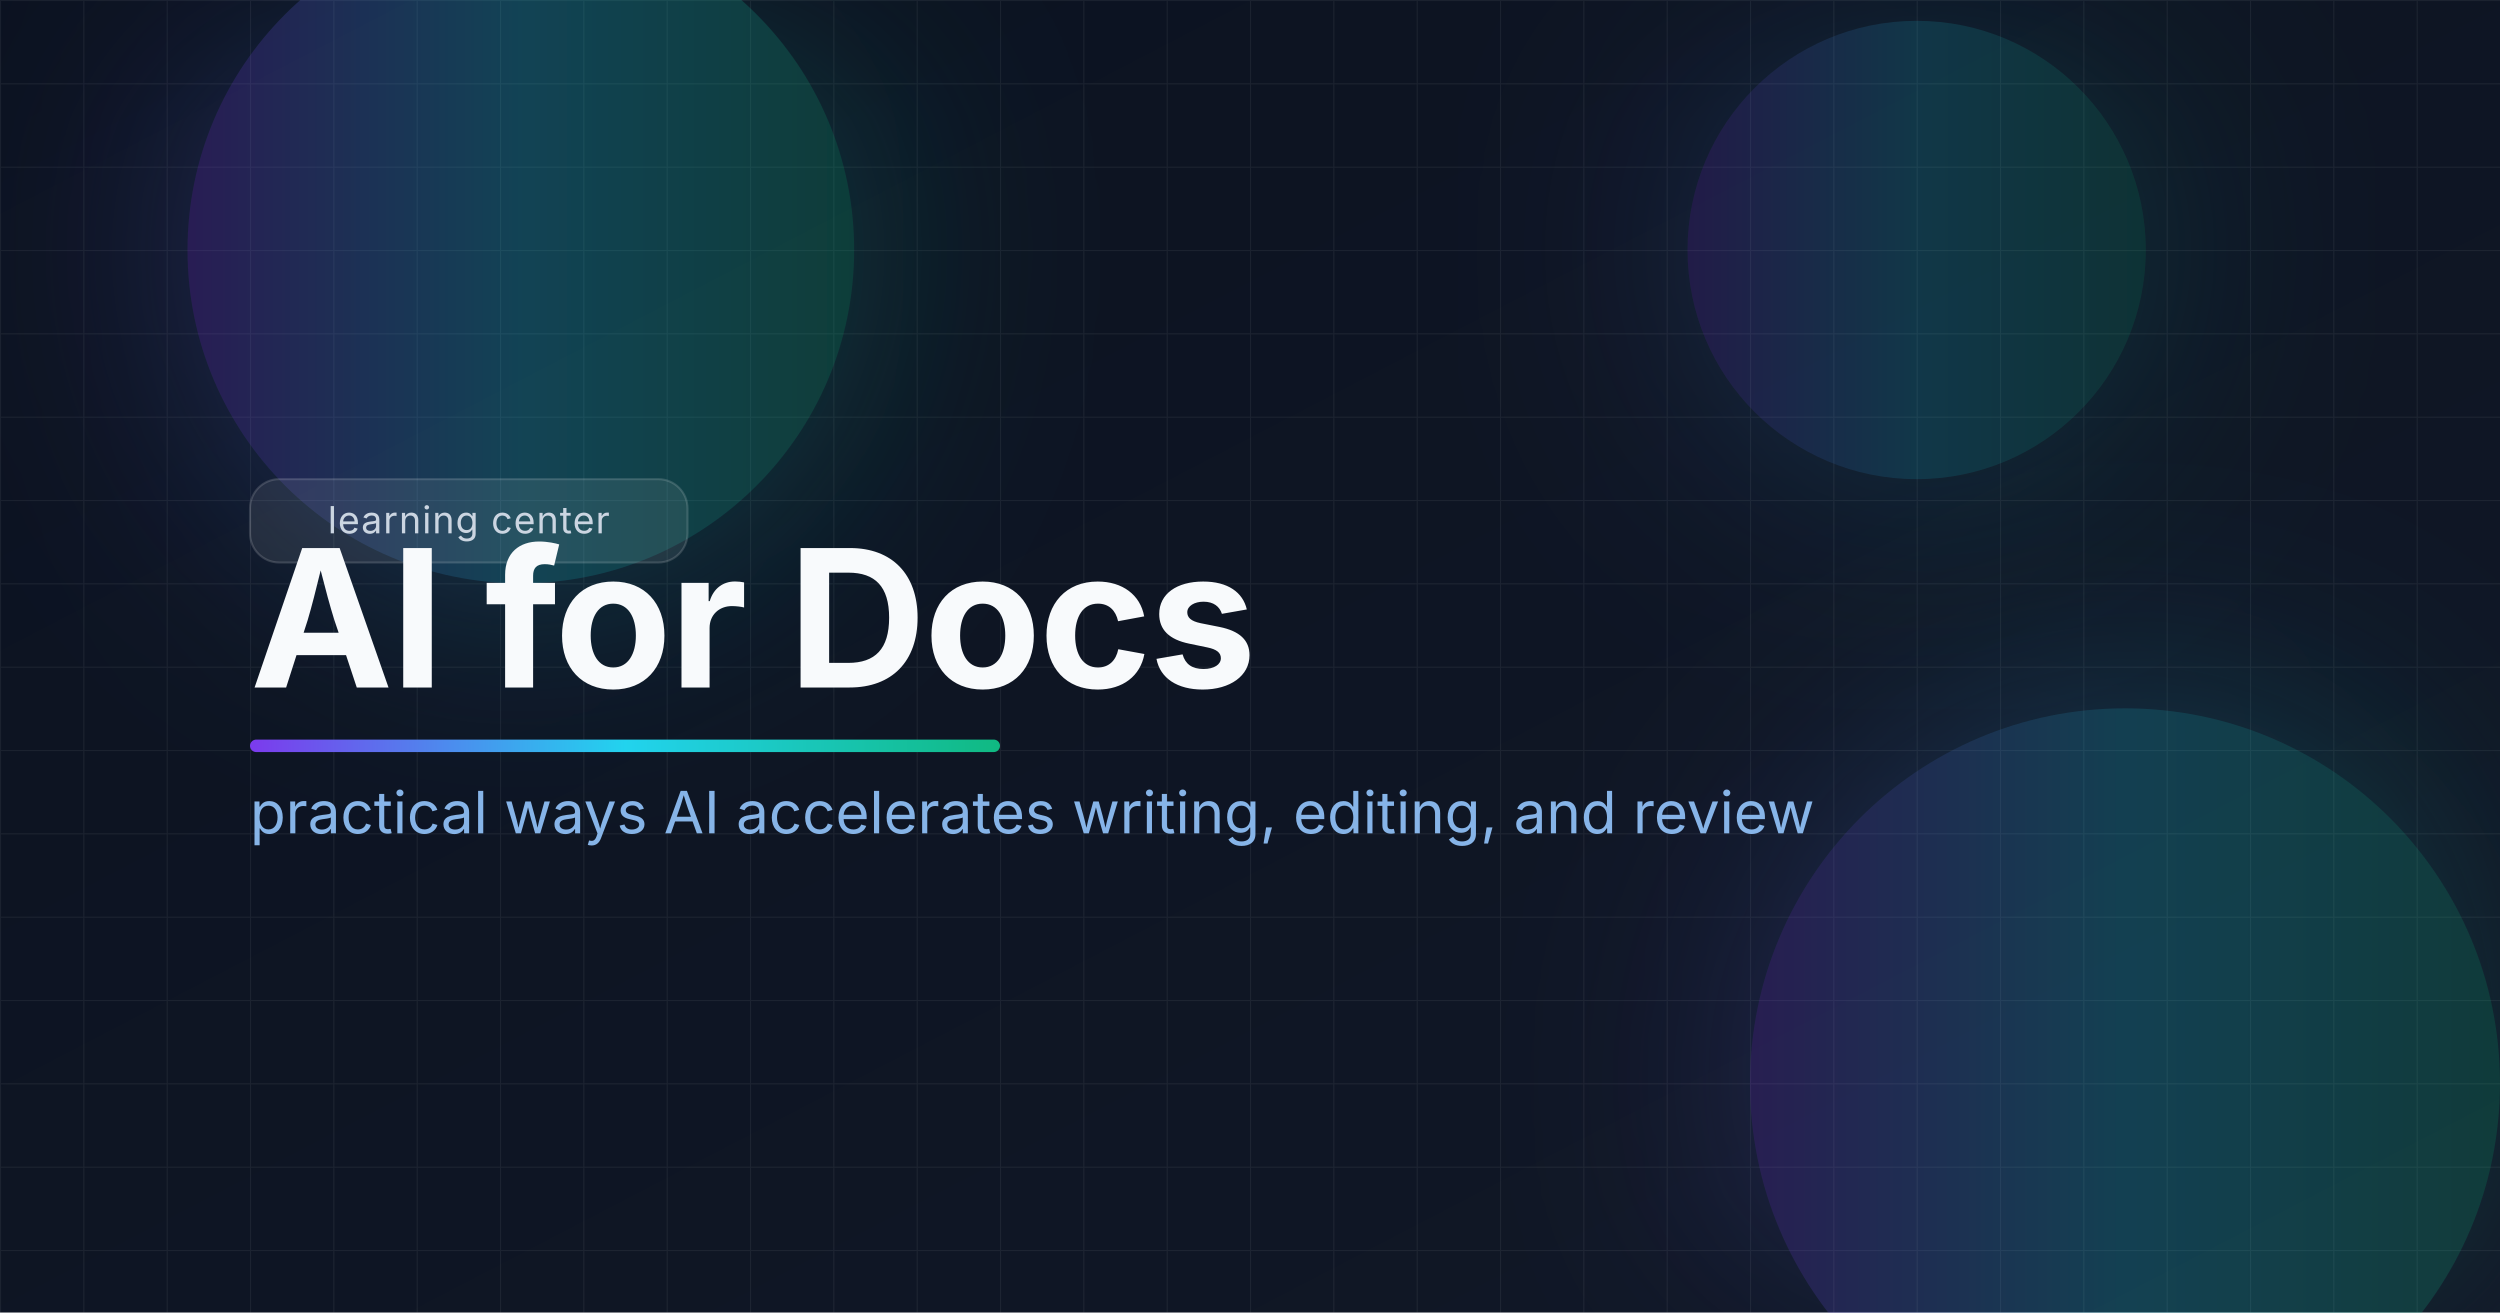
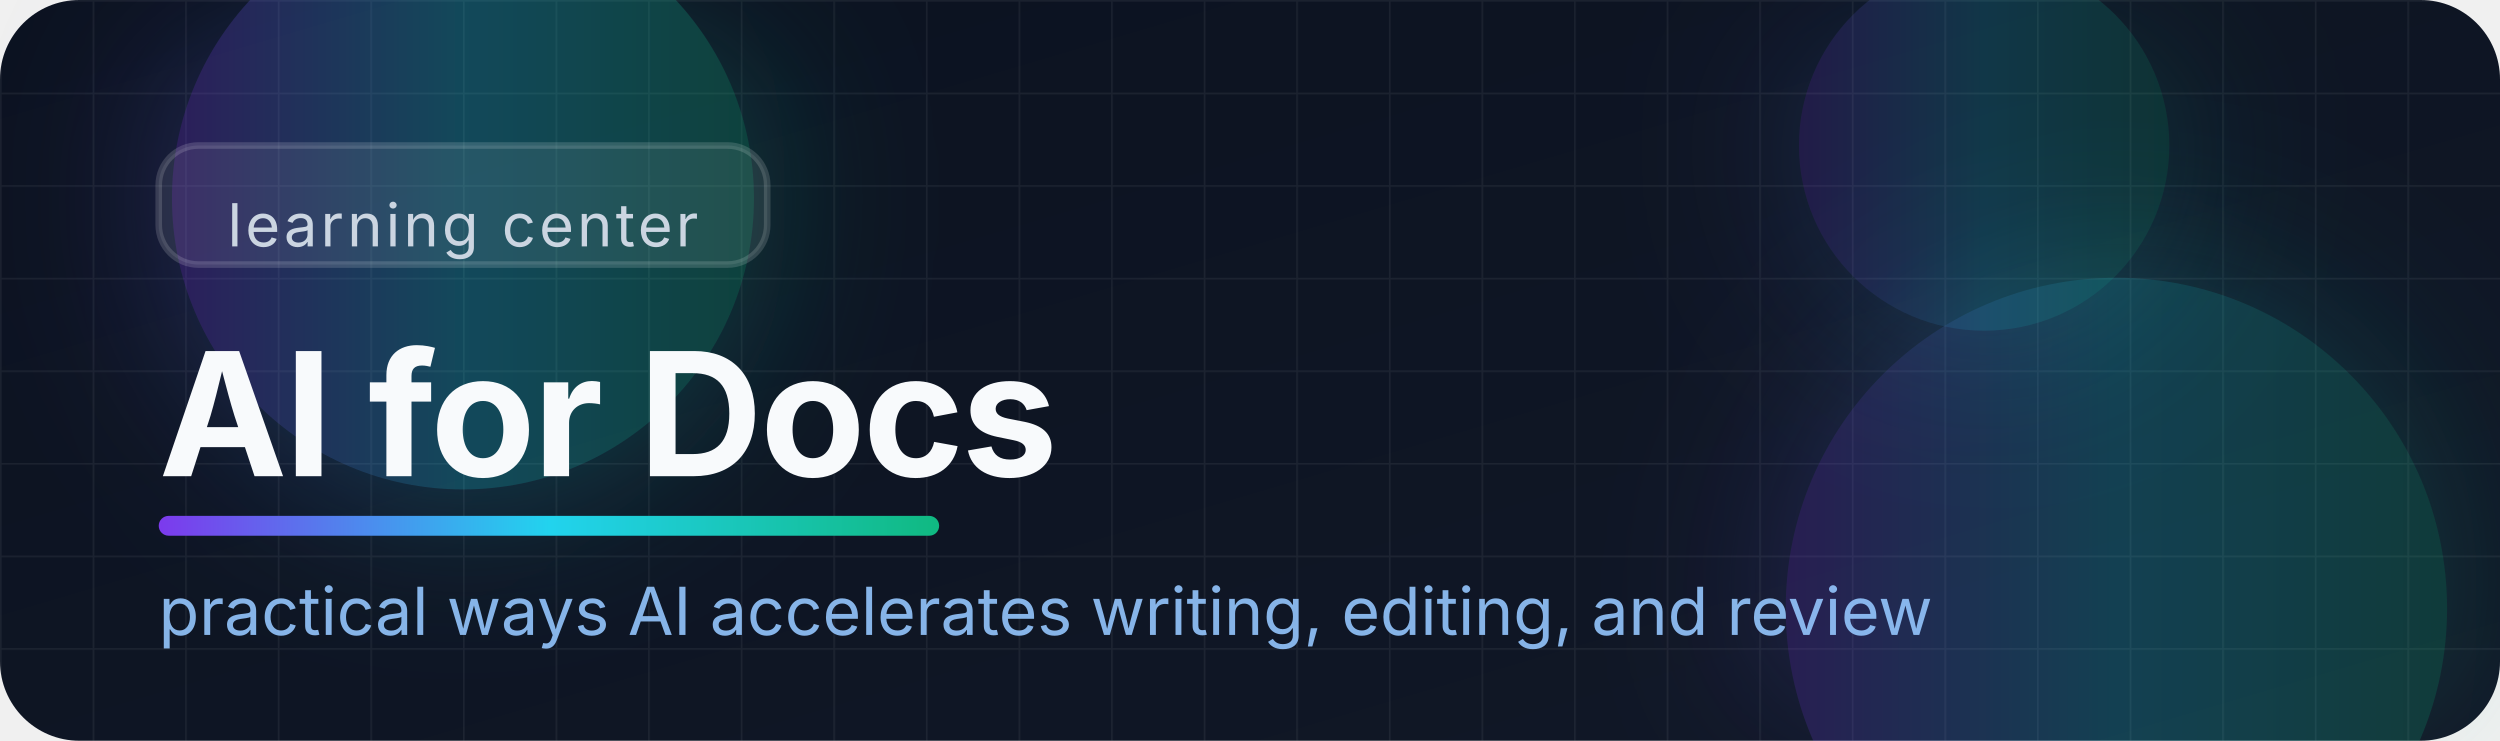
- <svg xmlns="http://www.w3.org/2000/svg" width="1200" height="630" viewBox="0 0 1200 630">
+ <svg xmlns="http://www.w3.org/2000/svg" width="378" height="112" viewBox="0 0 378 112">
  <defs>
    <linearGradient id="bg" x1="0" y1="0" x2="1" y2="1">
      <stop offset="0%" stop-color="#0B1220" />
      <stop offset="100%" stop-color="#111827" />
    </linearGradient>
    <linearGradient id="accent" x1="0" y1="0" x2="1" y2="0">
      <stop offset="0%" stop-color="#7C3AED" />
      <stop offset="50%" stop-color="#22D3EE" />
      <stop offset="100%" stop-color="#10B981" />
    </linearGradient>
    <filter id="softGlow" x="-50%" y="-50%" width="200%" height="200%">
-       <feGaussianBlur stdDeviation="60" result="blur" />
+       <feGaussianBlur stdDeviation="14" result="blur" />
      <feMerge>
        <feMergeNode in="blur" />
        <feMergeNode in="SourceGraphic" />
      </feMerge>
    </filter>
+     <pattern id="grid" width="14" height="14" patternUnits="userSpaceOnUse">
+       <path d="M 14 0 L 0 0 0 14" fill="none" stroke="#fff" stroke-width="0.5" />
+     </pattern>
  </defs>
-   <rect x="0" y="0" width="1200" height="630" fill="url(#bg)" />
-   <g opacity="0.06">
-     <defs>
-       <pattern id="grid" width="40" height="40" patternUnits="userSpaceOnUse">
-         <path d="M 40 0 L 0 0 0 40" fill="none" stroke="#fff" stroke-width="1" />
-       </pattern>
-     </defs>
-     <rect x="0" y="0" width="1200" height="630" fill="url(#grid)" />
+   <rect x="0" y="0" width="378" height="112" rx="12" fill="url(#bg)" />
+   <rect x="0" y="0" width="378" height="112" rx="12" fill="url(#grid)" opacity="0.06" />
+   <circle cx="70" cy="30" r="44" fill="url(#accent)" opacity="0.28" filter="url(#softGlow)" />
+   <circle cx="320" cy="92" r="50" fill="url(#accent)" opacity="0.22" filter="url(#softGlow)" />
+   <circle cx="300" cy="22" r="28" fill="url(#accent)" opacity="0.18" filter="url(#softGlow)" />
+   <g transform="translate(24, 22)">
+     <rect rx="6" ry="6" width="92" height="18" fill="rgba(255,255,255,0.08)" stroke="rgba(255,255,255,0.15)" />
+     <text x="46" y="12" text-anchor="middle" dominant-baseline="middle" font-family="Inter, ui-sans-serif, system-ui, -apple-system, Segoe UI, Roboto, Helvetica, Arial" font-size="9" fill="#cbd5e1" letter-spacing="0.5">learning center</text>
  </g>
-   <circle cx="250" cy="120" r="160" fill="url(#accent)" opacity="0.25" filter="url(#softGlow)" />
-   <circle cx="1020" cy="520" r="180" fill="url(#accent)" opacity="0.22" filter="url(#softGlow)" />
-   <circle cx="920" cy="120" r="110" fill="url(#accent)" opacity="0.18" filter="url(#softGlow)" />
-   <g transform="translate(120, 230)">
-     <rect rx="14" ry="14" width="210" height="40" fill="rgba(255,255,255,0.08)" stroke="rgba(255,255,255,0.15)" />
-     <text x="105" y="26" text-anchor="middle" font-family="Inter, ui-sans-serif, system-ui, -apple-system, Segoe UI, Roboto, Helvetica, Arial" font-size="18" fill="#cbd5e1" letter-spacing="0.5">learning center</text>
-   </g>
-   <text x="120" y="330" font-family="Inter, ui-sans-serif, system-ui, -apple-system, Segoe UI, Roboto, Helvetica, Arial" font-weight="700" font-size="92" fill="#F8FAFC" letter-spacing="-1.2">AI for Docs</text>
-   <text x="120" y="400" font-family="Inter, ui-sans-serif, system-ui, -apple-system, Segoe UI, Roboto, Helvetica, Arial" font-size="28" fill="#93C5FD" opacity="0.9">practical ways AI accelerates writing, editing, and review</text>
-   <rect x="120" y="355" width="360" height="6" fill="url(#accent)" rx="3" />
+   <text x="24" y="72" font-family="Inter, ui-sans-serif, system-ui, -apple-system, Segoe UI, Roboto, Helvetica, Arial" font-weight="700" font-size="26" fill="#F8FAFC" letter-spacing="-0.4">AI for Docs</text>
+   <text x="24" y="96" font-family="Inter, ui-sans-serif, system-ui, -apple-system, Segoe UI, Roboto, Helvetica, Arial" font-size="10" fill="#93C5FD" opacity="0.9">practical ways AI accelerates writing, editing, and review</text>
+   <rect x="24" y="78" width="118" height="3" fill="url(#accent)" rx="1.5" />
</svg>
